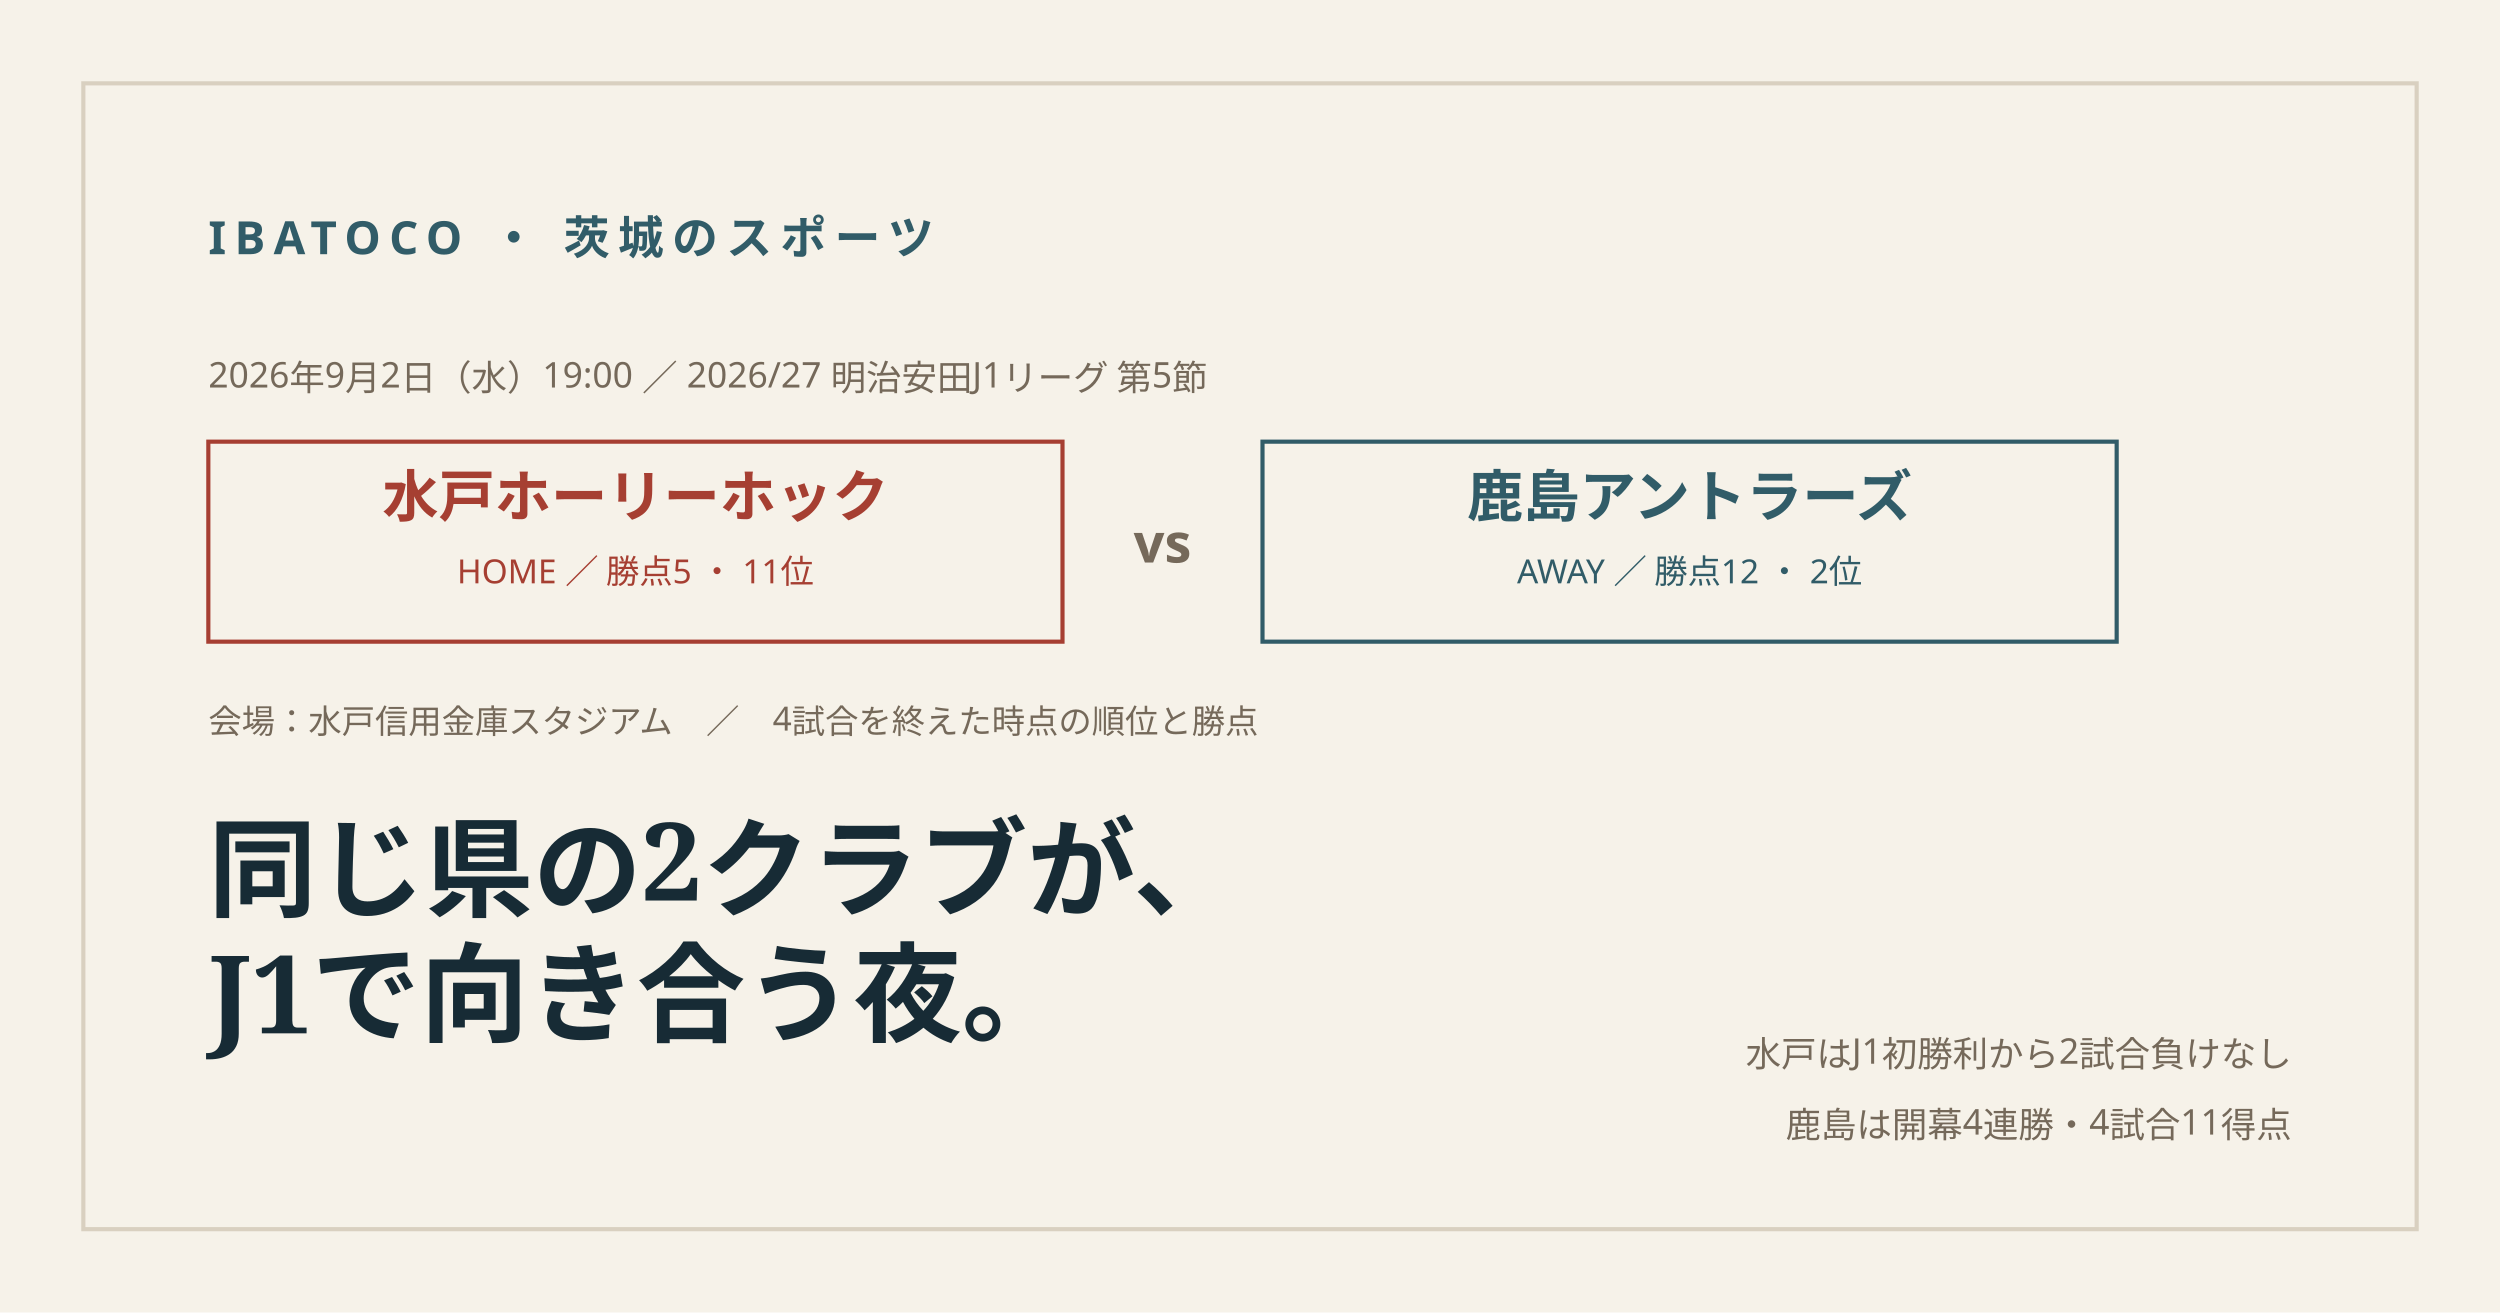
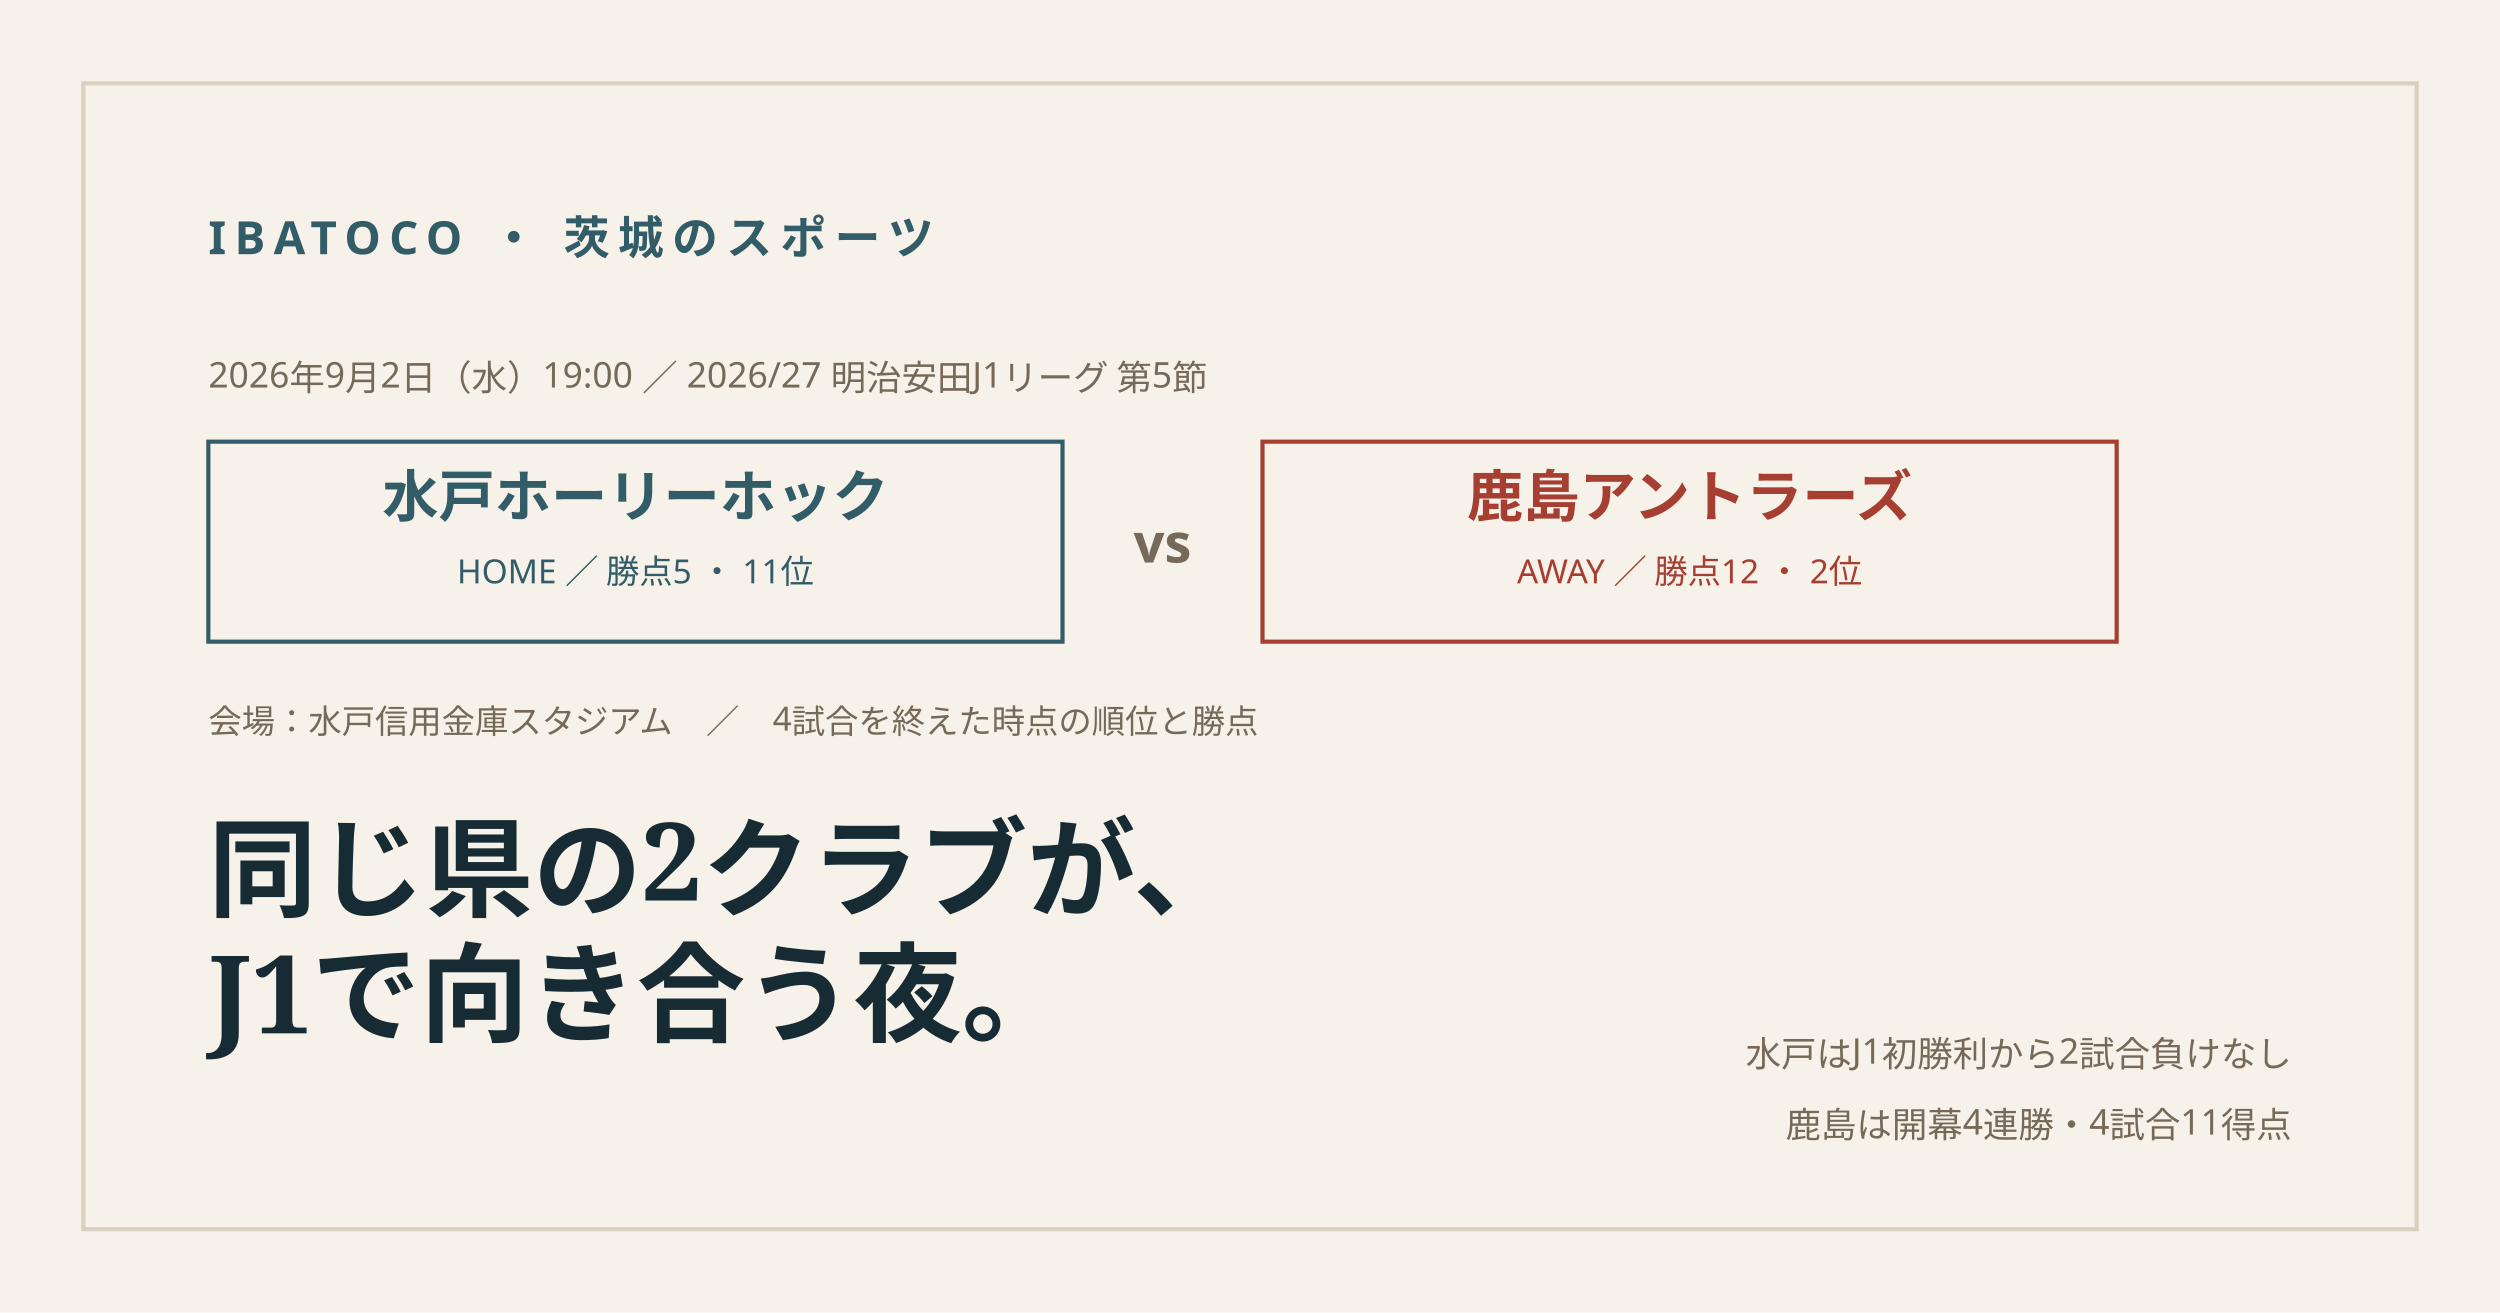
<svg xmlns="http://www.w3.org/2000/svg" width="1200" height="630" viewBox="0 0 1200 630" role="img" aria-label="2026年9月2日19時キックオフ、水戸信用金庫スタジアムで行われる水戸ホーリーホック対鹿島アントラーズの対戦を、両チームの勝点と順位とともに示した図">
  <rect width="1200" height="630" fill="#f6f2e9" />
  <rect x="40" y="40" width="1120" height="550" fill="none" stroke="#d9d0c0" stroke-width="2" />
  <text x="100" y="122" font-family="'Source Sans 3', sans-serif" font-size="22" font-weight="600" letter-spacing="4" fill="#315c68">IBATOCO ・ 茨城のスポーツ</text>
  <text x="100" y="186" font-family="'Source Sans 3', sans-serif" font-size="17" fill="#75695a">2026年9月2日（水）19:00 ／ 2026/27 明治安田J1リーグ 第5節</text>
-   <rect x="100" y="212" width="410" height="96" fill="none" stroke="#a63f32" stroke-width="2" />
-   <text x="305" y="248" font-family="'Shippori Mincho', serif" font-size="27" font-weight="600" fill="#a63f32" text-anchor="middle">水戸ホーリーホック</text>
-   <text x="305" y="280" font-family="'Source Sans 3', sans-serif" font-size="16" fill="#a63f32" text-anchor="middle">HOME ／ 勝点5 ・ 11位</text>
+   <rect x="100" y="212" width="410" height="96" fill="none" stroke="#315c68" stroke-width="2" />
+   <text x="305" y="248" font-family="'Shippori Mincho', serif" font-size="27" font-weight="600" fill="#315c68" text-anchor="middle">水戸ホーリーホック</text>
+   <text x="305" y="280" font-family="'Source Sans 3', sans-serif" font-size="16" fill="#315c68" text-anchor="middle">HOME ／ 勝点5 ・ 11位</text>
  <text x="558" y="270" font-family="'Source Sans 3', sans-serif" font-size="26" font-weight="600" fill="#75695a" text-anchor="middle">vs</text>
-   <rect x="606" y="212" width="410" height="96" fill="none" stroke="#315c68" stroke-width="2" />
-   <text x="811" y="248" font-family="'Shippori Mincho', serif" font-size="27" font-weight="600" fill="#315c68" text-anchor="middle">鹿島アントラーズ</text>
-   <text x="811" y="280" font-family="'Source Sans 3', sans-serif" font-size="16" fill="#315c68" text-anchor="middle">AWAY ／ 勝点12 ・ 2位</text>
+   <rect x="606" y="212" width="410" height="96" fill="none" stroke="#a63f32" stroke-width="2" />
+   <text x="811" y="248" font-family="'Shippori Mincho', serif" font-size="27" font-weight="600" fill="#a63f32" text-anchor="middle">鹿島アントラーズ</text>
+   <text x="811" y="280" font-family="'Source Sans 3', sans-serif" font-size="16" fill="#a63f32" text-anchor="middle">AWAY ／ 勝点12 ・ 2位</text>
  <text x="100" y="352" font-family="'Source Sans 3', sans-serif" font-size="16" fill="#75695a">会場：水戸信用金庫スタジアム　／　4試合を終えた時点の順位と勝点</text>
  <text x="100" y="436" font-family="'Shippori Mincho', serif" font-size="52" font-weight="600" fill="#172b35">同じ県の2クラブが、</text>
  <text x="100" y="496" font-family="'Shippori Mincho', serif" font-size="52" font-weight="600" fill="#172b35">J1で向き合う夜。</text>
  <text x="1100" y="512" font-family="'Source Sans 3', sans-serif" font-size="17" fill="#75695a" text-anchor="end">水戸はJ1初勝利から2試合負けなし</text>
  <text x="1100" y="546" font-family="'Source Sans 3', sans-serif" font-size="17" fill="#75695a" text-anchor="end">鹿島は開幕4連勝・4試合11得点</text>
</svg>
